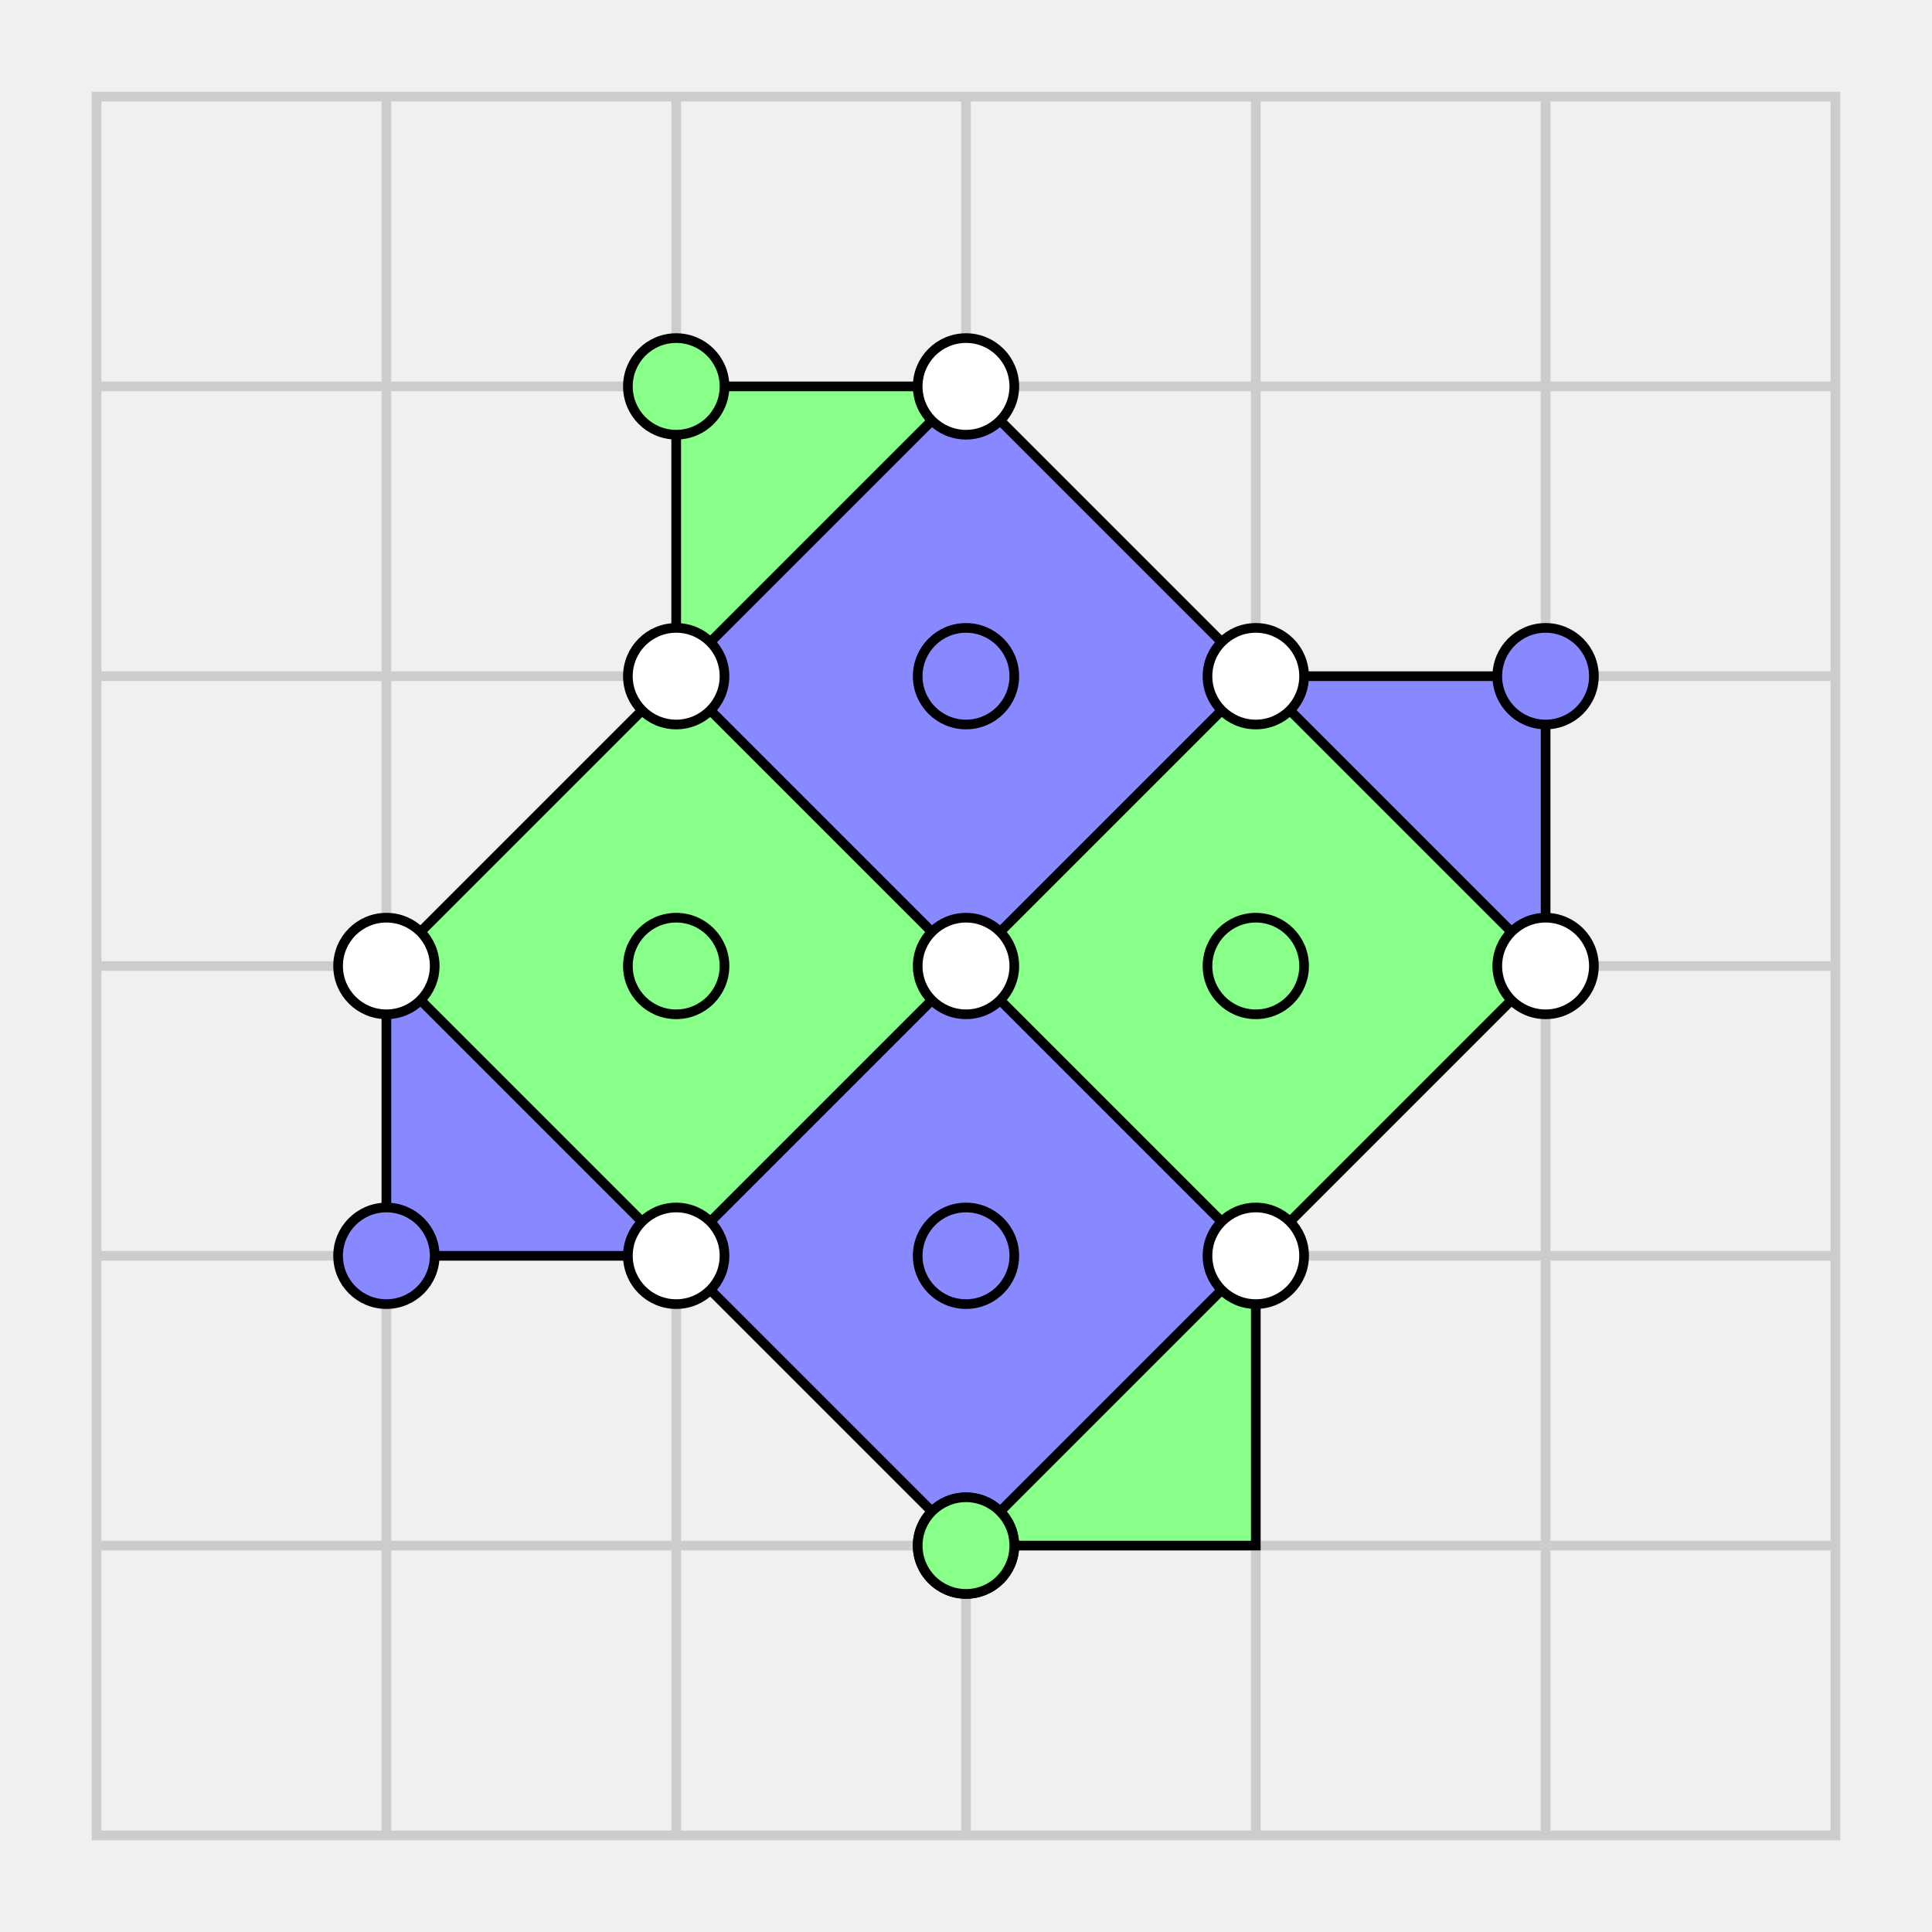
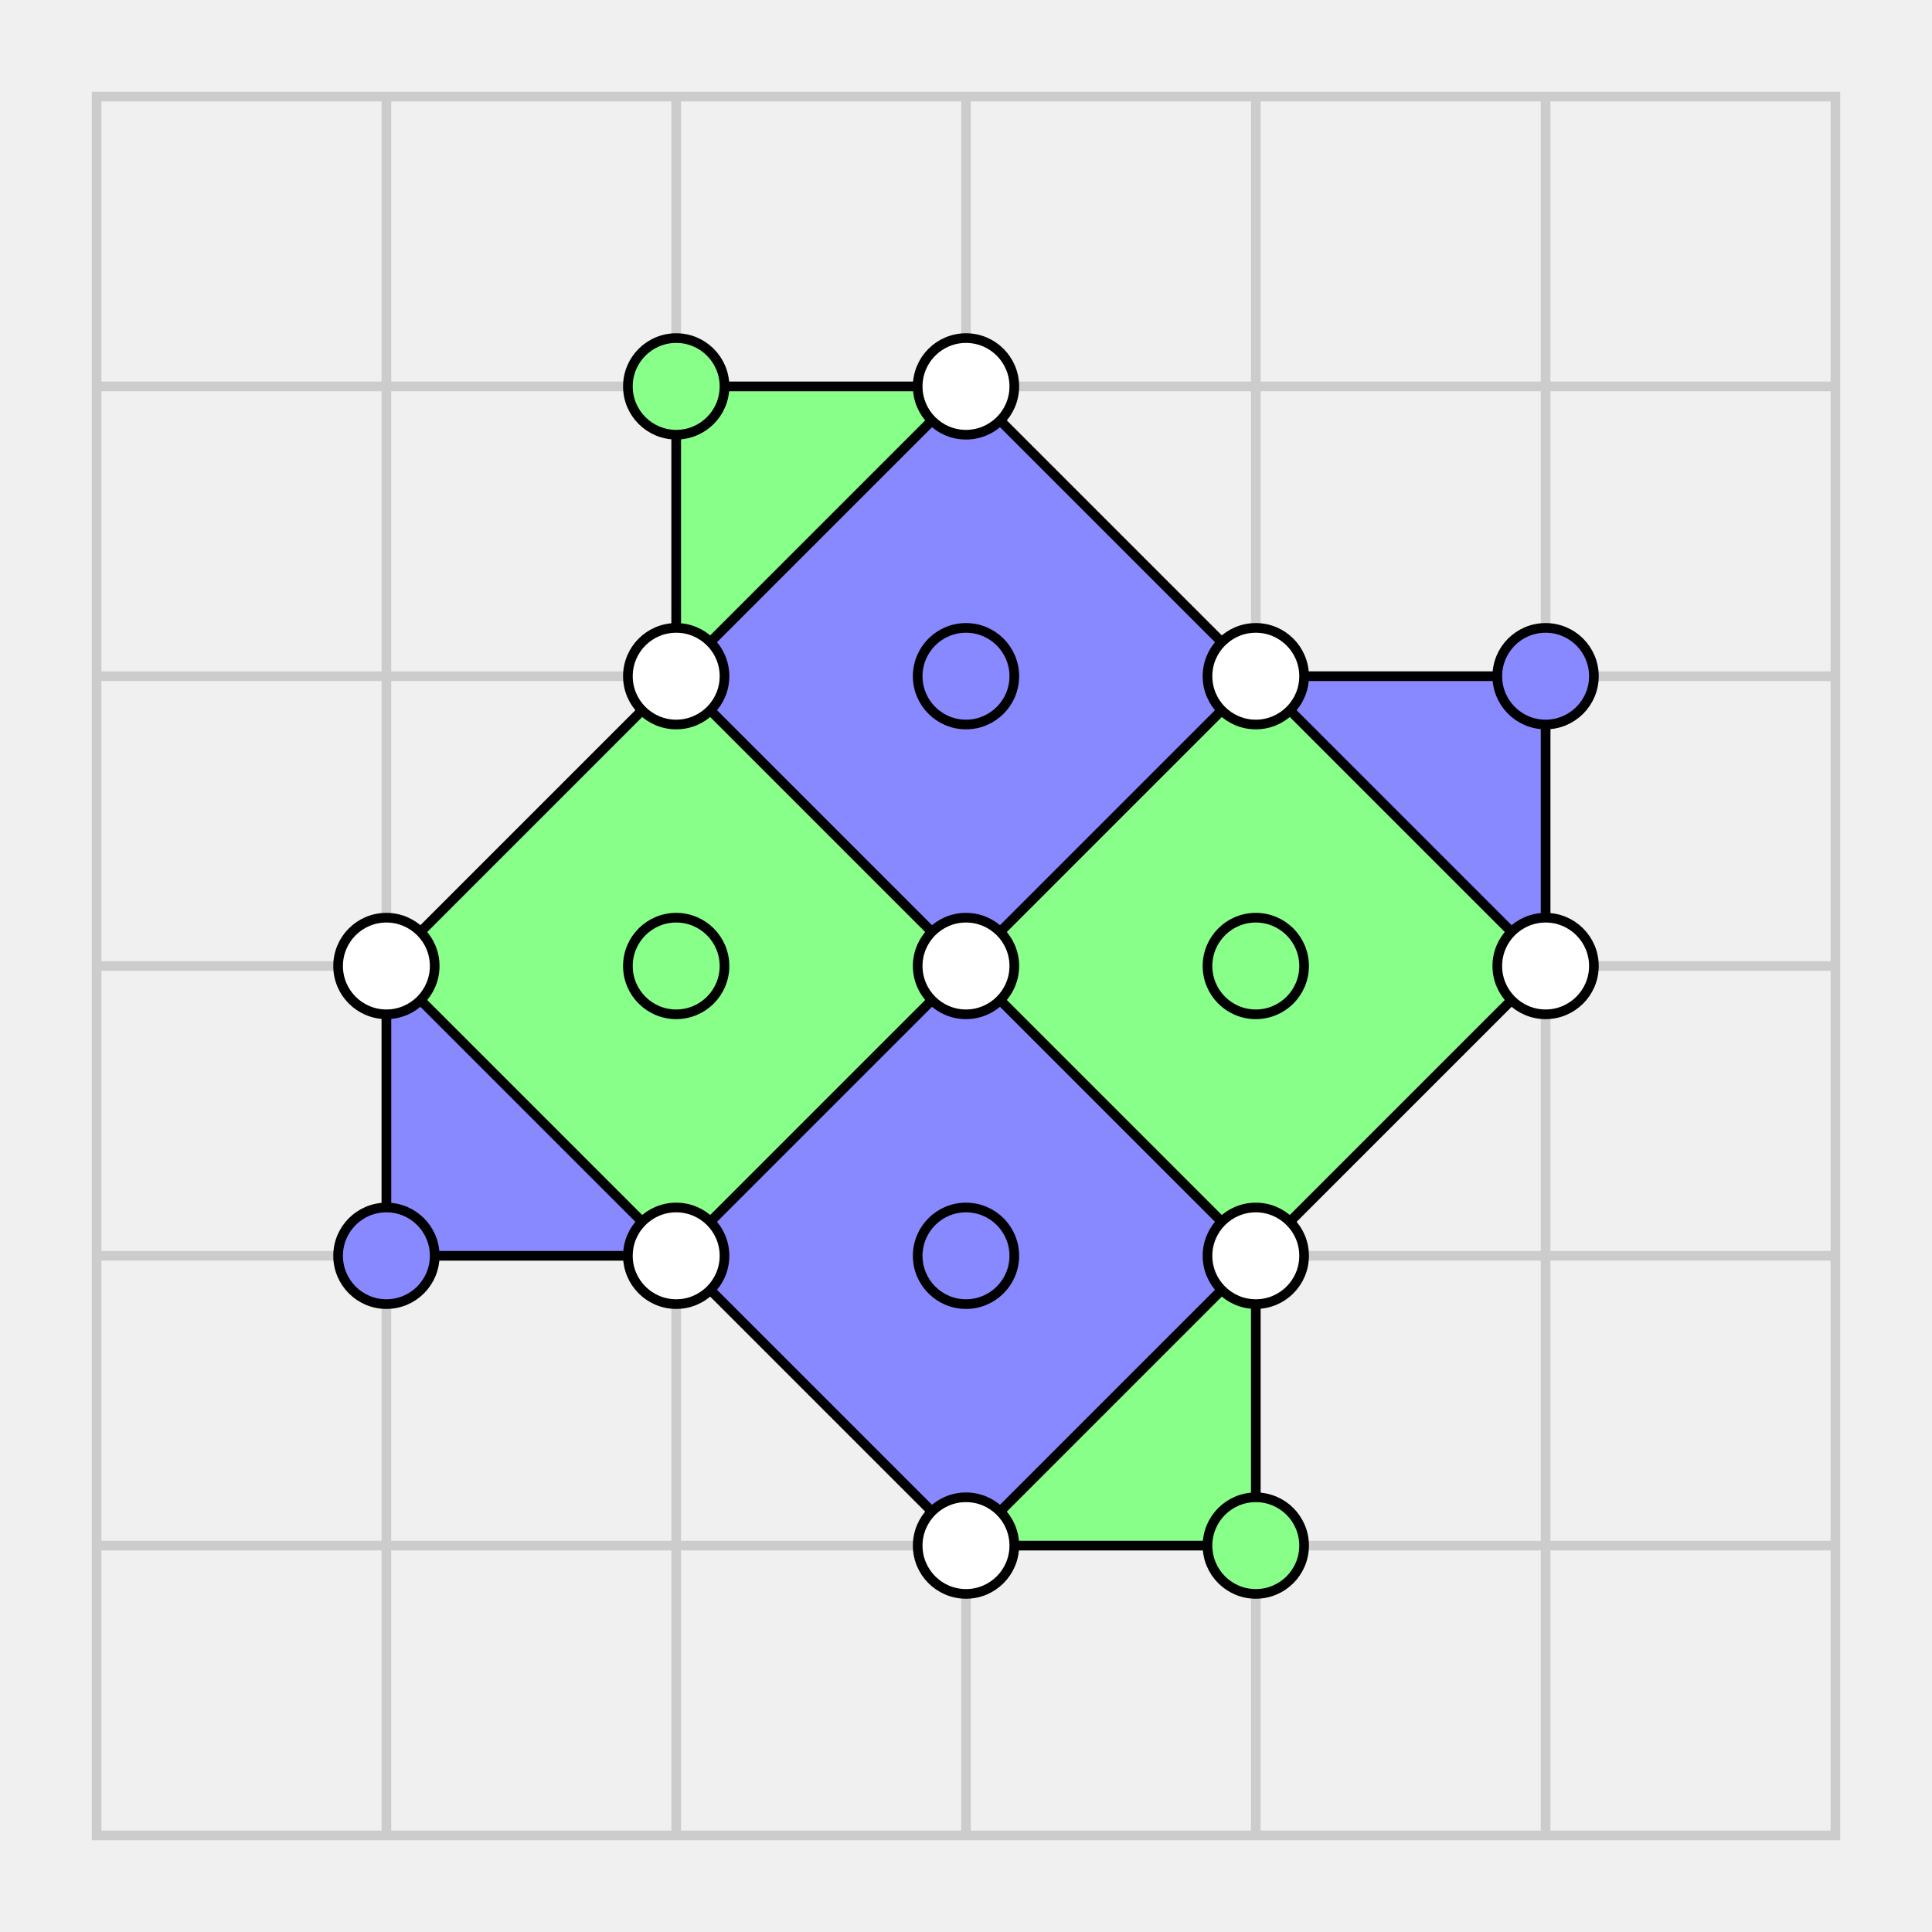
<svg xmlns="http://www.w3.org/2000/svg" id="svg8" version="1.1" viewBox="0 0 200 200" height="200mm" width="200mm">
  <defs id="defs2" />
  <g id="layer1">
    <rect id="grid_outline" fill="none" stroke="#ccc" stroke-width="1" x="10" y="10" width="180" height="180" />
    <line id="vert_line_1" fill="none" stroke="#ccc" stroke-width="1" x1="40" y1="10" x2="40" y2="190" />
    <line id="vert_line_2" fill="none" stroke="#ccc" stroke-width="1" x1="70" y1="10" x2="70" y2="190" />
    <line id="vert_line_3" fill="none" stroke="#ccc" stroke-width="1" x1="100" y1="10" x2="100" y2="190" />
    <line id="vert_line_4" fill="none" stroke="#ccc" stroke-width="1" x1="130" y1="10" x2="130" y2="190" />
    <line id="vert_line_5" fill="none" stroke="#ccc" stroke-width="1" x1="160" y1="10" x2="160" y2="190" />
    <line id="horz_line_1" fill="none" stroke="#ccc" stroke-width="1" x1="10" y1="40" x2="190" y2="40" />
    <line id="horz_line_2" fill="none" stroke="#ccc" stroke-width="1" x1="10" y1="70" x2="190" y2="70" />
    <line id="horz_line_3" fill="none" stroke="#ccc" stroke-width="1" x1="10" y1="100" x2="190" y2="100" />
    <line id="horz_line_4" fill="none" stroke="#ccc" stroke-width="1" x1="10" y1="130" x2="190" y2="130" />
    <line id="horz_line_5" fill="none" stroke="#ccc" stroke-width="1" x1="10" y1="160" x2="190" y2="160" />
    <path fill="#88f" stroke="#000" stroke-width="1" d="M 40,100 L 40,130 L 70,130" />
    <path fill="#8f8" stroke="#000" stroke-width="1" d="M 100,160 L 130,160 L 130,130" />
    <path fill="#88f" stroke="#000" stroke-width="1" d="M 160,100 L 160,70 L 130,70" />
    <path fill="#8f8" stroke="#000" stroke-width="1" d="M 100,40 L 70,40 L 70,70" />
    <path fill="#8f8" stroke="none" d="M 70,70 L 40,100 L 70,130 L 100,100" />
    <path fill="#88f" stroke="none" d="M 130,70 L 100,40 L70,70 L 100,100" />
    <path fill="#88f" stroke="none" d="M 70,130 L 100,160 L 130,130 L 100,100" />
    <path fill="#8f8" stroke="none" d="M 130,130 L 160,100 L 130,70 L 100,100" />
    <path fill="none" stroke="#000" stroke-width="1" d="M 40,100 L 100,160 L 160,100 L 100,40 Z" />
    <line fill="none" stroke="#000" stroke-width="1" x1="70" y1="70" x2="130" y2="130" />
    <line fill="none" stroke="#000" stroke-width="1" x1="130" y1="70" x2="70" y2="130" />
    <circle fill="#fff" stroke="#000" stroke-width="1" cx="40" cy="100" r="5" />
    <circle fill="#fff" stroke="#000" stroke-width="1" cx="70" cy="70" r="5" />
    <circle fill="#fff" stroke="#000" stroke-width="1" cx="100" cy="40" r="5" />
    <circle fill="#fff" stroke="#000" stroke-width="1" cx="70" cy="130" r="5" />
    <circle fill="#fff" stroke="#000" stroke-width="1" cx="100" cy="100" r="5" />
    <circle fill="#fff" stroke="#000" stroke-width="1" cx="130" cy="70" r="5" />
    <circle fill="#fff" stroke="#000" stroke-width="1" cx="100" cy="160" r="5" />
    <circle fill="#fff" stroke="#000" stroke-width="1" cx="130" cy="130" r="5" />
    <circle fill="#fff" stroke="#000" stroke-width="1" cx="160" cy="100" r="5" />
    <circle fill="#88f" stroke="#000" stroke-width="1" cx="40" cy="130" r="5" />
-     <circle fill="#8f8" stroke="#000" stroke-width="1" cx="100" cy="160" r="5" />
+     <circle fill="#8f8" stroke="#000" stroke-width="1" cx="130" cy="160" r="5" />
    <circle fill="#88f" stroke="#000" stroke-width="1" cx="160" cy="70" r="5" />
    <circle fill="#8f8" stroke="#000" stroke-width="1" cx="70" cy="40" r="5" />
    <circle fill="#8f8" stroke="#000" stroke-width="1" cx="70" cy="100" r="5" />
    <circle fill="#88f" stroke="#000" stroke-width="1" cx="100" cy="70" r="5" />
    <circle fill="#88f" stroke="#000" stroke-width="1" cx="100" cy="130" r="5" />
    <circle fill="#8f8" stroke="#000" stroke-width="1" cx="130" cy="100" r="5" />
  </g>
</svg>
